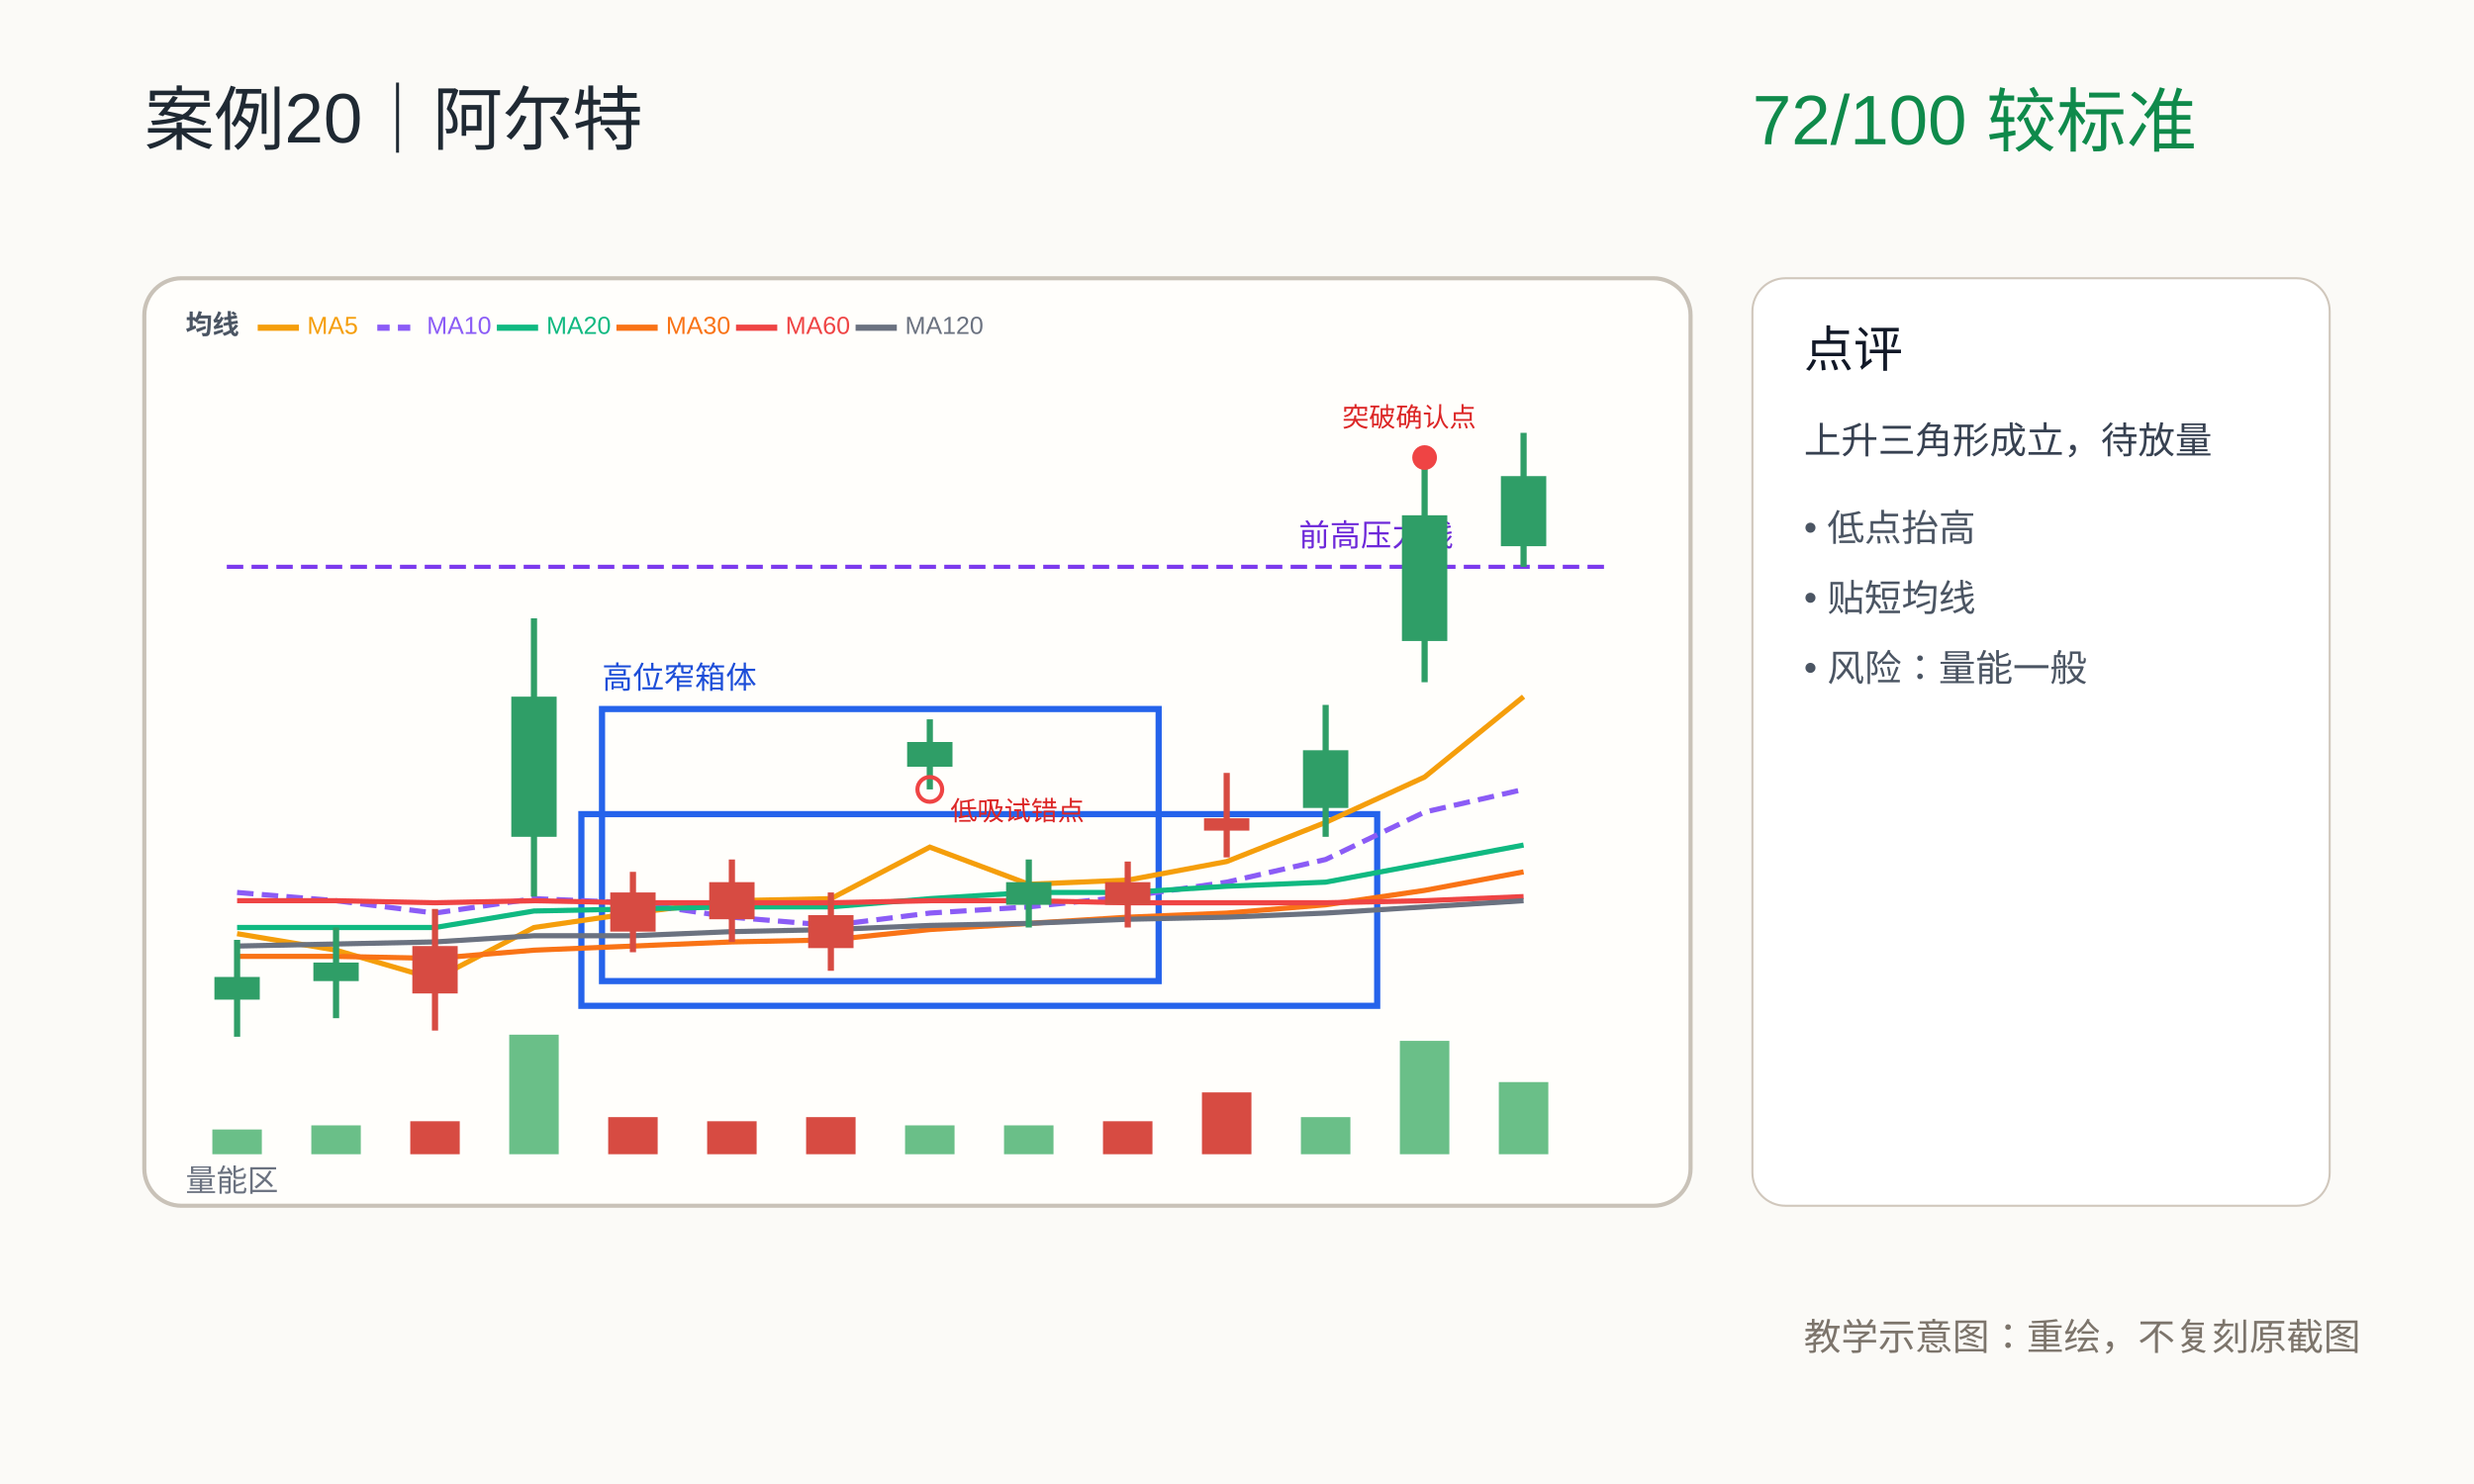
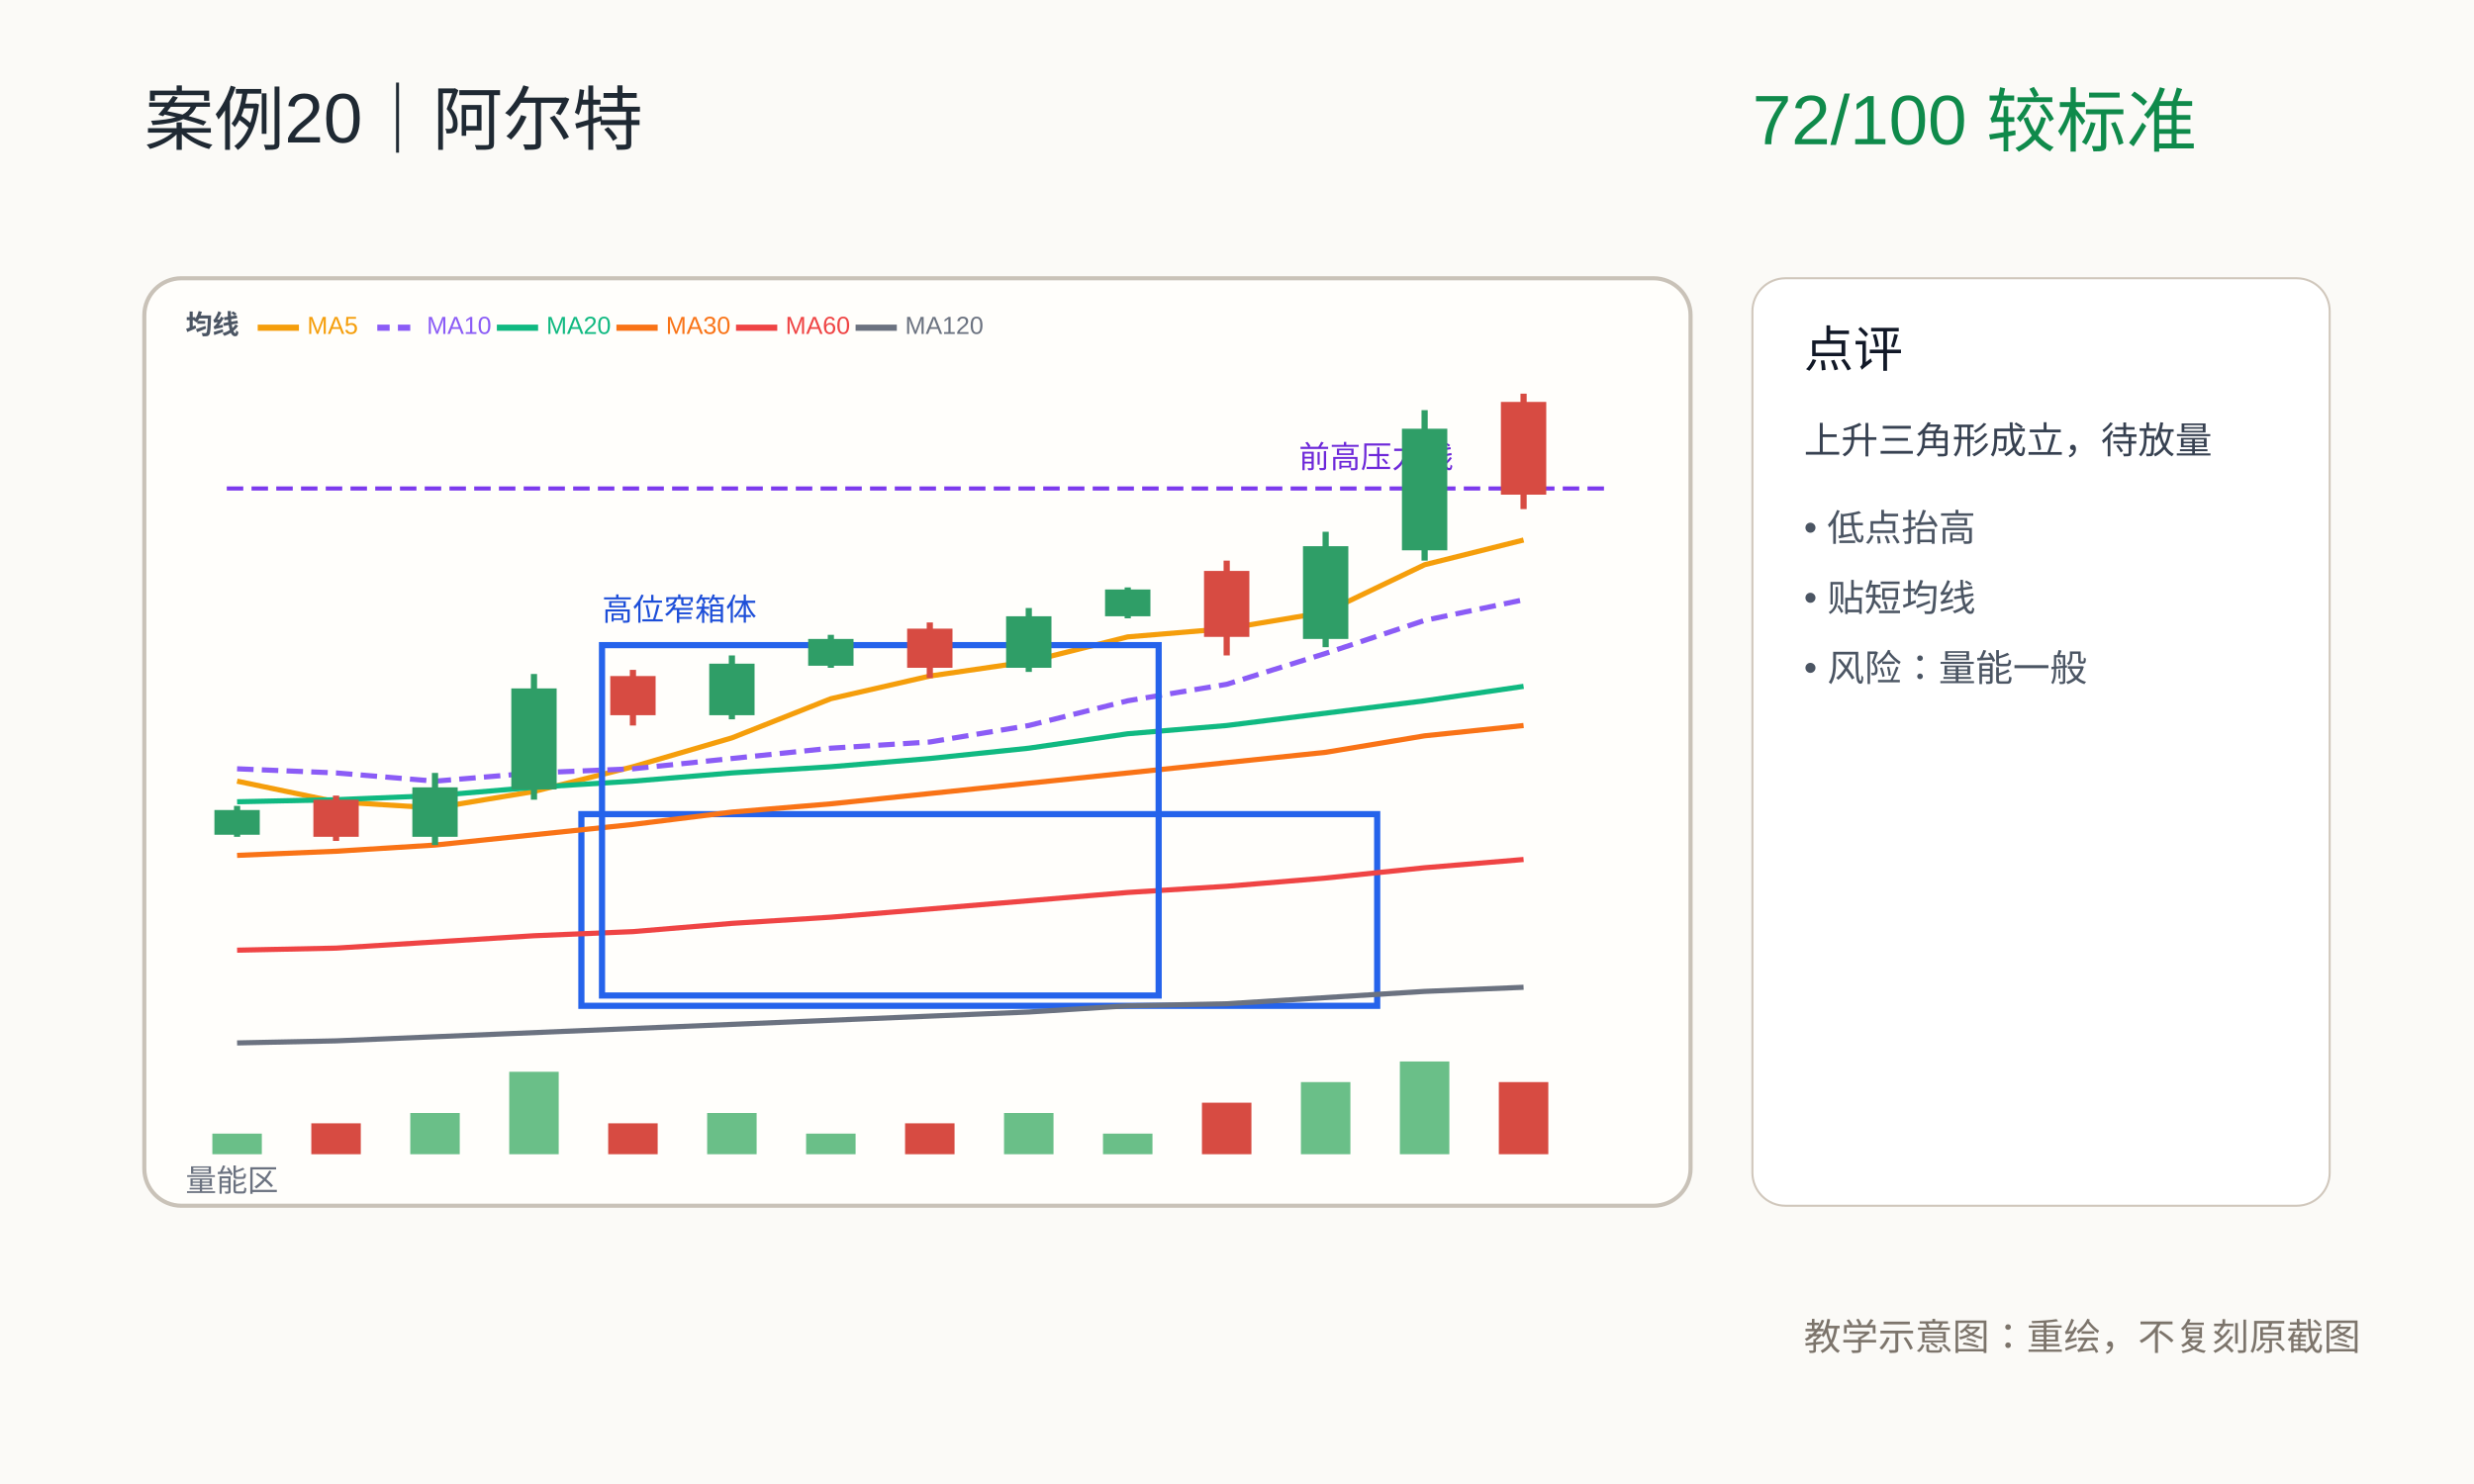
<svg xmlns="http://www.w3.org/2000/svg" width="1200" height="720" viewBox="0 0 1200 720">
  <rect width="1200" height="720" fill="#fbfaf7" />
  <rect x="70" y="135" width="750" height="450" rx="18" fill="#fffefb" stroke="#c9c2b8" stroke-width="2" />
  <text x="70" y="70" font-size="34" font-family="PingFang SC, Arial" fill="#1f2933">案例20｜阿尔特</text>
  <text x="850" y="70" font-size="34" font-family="PingFang SC, Arial" fill="#0f8a4b">72/100  较标准</text>
  <rect x="282" y="395" width="386" height="93" fill="none" stroke="#2563eb" stroke-width="3" />
  <text x="90" y="162" font-size="13" font-family="PingFang SC, Arial" fill="#4b5563" font-weight="bold">均线</text>
  <line x1="125" y1="159" x2="145" y2="159" stroke="#f59e0b" stroke-width="3" />
  <text x="149" y="162" font-size="12" font-family="PingFang SC, Arial" fill="#f59e0b">MA5</text>
  <line x1="183" y1="159" x2="203" y2="159" stroke="#8b5cf6" stroke-width="3" stroke-dasharray="6,4" />
  <text x="207" y="162" font-size="12" font-family="PingFang SC, Arial" fill="#8b5cf6">MA10</text>
  <line x1="241" y1="159" x2="261" y2="159" stroke="#10b981" stroke-width="3" />
  <text x="265" y="162" font-size="12" font-family="PingFang SC, Arial" fill="#10b981">MA20</text>
  <line x1="299" y1="159" x2="319" y2="159" stroke="#f97316" stroke-width="3" />
  <text x="323" y="162" font-size="12" font-family="PingFang SC, Arial" fill="#f97316">MA30</text>
  <line x1="357" y1="159" x2="377" y2="159" stroke="#ef4444" stroke-width="3" />
  <text x="381" y="162" font-size="12" font-family="PingFang SC, Arial" fill="#ef4444">MA60</text>
  <line x1="415" y1="159" x2="435" y2="159" stroke="#6b7280" stroke-width="3" />
  <text x="439" y="162" font-size="12" font-family="PingFang SC, Arial" fill="#6b7280">MA120</text>
-   <line x1="110" y1="275" x2="780" y2="275" stroke="#7c3aed" stroke-width="2" stroke-dasharray="8,4" />
-   <text x="630" y="265" font-size="15" font-family="PingFang SC, Arial" fill="#6d28d9">前高压力线</text>
-   <rect x="292" y="344" width="270" height="132" fill="none" stroke="#2563eb" stroke-width="3" />
-   <text x="292" y="334" font-size="15" font-family="PingFang SC, Arial" fill="#1d4ed8">高位窄箱体</text>
-   <polyline points="115,453 163,461 211,475 259,450 307,443 355,437 403,436 451,411 499,429 547,427 595,418 643,399 691,377 739,338" fill="none" stroke="#f59e0b" stroke-width="2.5" />
-   <polyline points="115,433 163,437 211,443 259,436 307,438 355,445 403,449 451,443 499,440 547,435 595,428 643,417 691,394 739,383" fill="none" stroke="#8b5cf6" stroke-width="2.5" stroke-dasharray="8,4" />
-   <polyline points="115,450 163,450 211,450 259,442 307,441 355,440 403,440 451,436 499,433 547,433 595,430 643,428 691,419 739,410" fill="none" stroke="#10b981" stroke-width="2.5" />
-   <polyline points="115,464 163,464 211,465 259,461 307,459 355,457 403,456 451,451 499,448 547,445 595,443 643,439 691,432 739,423" fill="none" stroke="#f97316" stroke-width="2.5" />
-   <polyline points="115,437 163,437 211,438 259,437 307,438 355,438 403,438 451,437 499,437 547,438 595,438 643,438 691,437 739,435" fill="none" stroke="#ef4444" stroke-width="2.5" />
-   <polyline points="115,459 163,458 211,457 259,454 307,454 355,452 403,451 451,449 499,448 547,446 595,445 643,443 691,440 739,437" fill="none" stroke="#6b7280" stroke-width="2.5" />
-   <line x1="115" y1="456" x2="115" y2="503" stroke="#2f9e67" stroke-width="3" />
-   <rect x="104" y="474" width="22" height="11" fill="#2f9e67" />
-   <line x1="163" y1="450" x2="163" y2="494" stroke="#2f9e67" stroke-width="3" />
-   <rect x="152" y="467" width="22" height="9" fill="#2f9e67" />
-   <line x1="211" y1="441" x2="211" y2="500" stroke="#d74b42" stroke-width="3" />
-   <rect x="200" y="459" width="22" height="23" fill="#d74b42" />
-   <line x1="259" y1="300" x2="259" y2="435" stroke="#2f9e67" stroke-width="3" />
-   <rect x="248" y="338" width="22" height="68" fill="#2f9e67" />
-   <line x1="307" y1="423" x2="307" y2="462" stroke="#d74b42" stroke-width="3" />
-   <rect x="296" y="433" width="22" height="19" fill="#d74b42" />
-   <line x1="355" y1="417" x2="355" y2="457" stroke="#d74b42" stroke-width="3" />
-   <rect x="344" y="428" width="22" height="18" fill="#d74b42" />
-   <line x1="403" y1="433" x2="403" y2="471" stroke="#d74b42" stroke-width="3" />
-   <rect x="392" y="444" width="22" height="16" fill="#d74b42" />
-   <line x1="451" y1="349" x2="451" y2="383" stroke="#2f9e67" stroke-width="3" />
-   <rect x="440" y="360" width="22" height="12" fill="#2f9e67" />
-   <line x1="499" y1="417" x2="499" y2="450" stroke="#2f9e67" stroke-width="3" />
-   <rect x="488" y="428" width="22" height="11" fill="#2f9e67" />
-   <line x1="547" y1="418" x2="547" y2="450" stroke="#d74b42" stroke-width="3" />
-   <rect x="536" y="428" width="22" height="11" fill="#d74b42" />
-   <line x1="595" y1="375" x2="595" y2="416" stroke="#d74b42" stroke-width="3" />
-   <rect x="584" y="397" width="22" height="6" fill="#d74b42" />
-   <line x1="643" y1="342" x2="643" y2="406" stroke="#2f9e67" stroke-width="3" />
-   <rect x="632" y="364" width="22" height="28" fill="#2f9e67" />
-   <line x1="691" y1="222" x2="691" y2="331" stroke="#2f9e67" stroke-width="3" />
-   <rect x="680" y="250" width="22" height="61" fill="#2f9e67" />
-   <line x1="739" y1="210" x2="739" y2="275" stroke="#2f9e67" stroke-width="3" />
-   <rect x="728" y="231" width="22" height="34" fill="#2f9e67" />
-   <rect x="103" y="548" width="24" height="12" fill="#6abf88" />
-   <rect x="151" y="546" width="24" height="14" fill="#6abf88" />
-   <rect x="199" y="544" width="24" height="16" fill="#d74b42" />
-   <rect x="247" y="502" width="24" height="58" fill="#6abf88" />
-   <rect x="295" y="542" width="24" height="18" fill="#d74b42" />
-   <rect x="343" y="544" width="24" height="16" fill="#d74b42" />
-   <rect x="391" y="542" width="24" height="18" fill="#d74b42" />
-   <rect x="439" y="546" width="24" height="14" fill="#6abf88" />
-   <rect x="487" y="546" width="24" height="14" fill="#6abf88" />
-   <rect x="535" y="544" width="24" height="16" fill="#d74b42" />
-   <rect x="583" y="530" width="24" height="30" fill="#d74b42" />
-   <rect x="631" y="542" width="24" height="18" fill="#6abf88" />
-   <rect x="679" y="505" width="24" height="55" fill="#6abf88" />
-   <rect x="727" y="525" width="24" height="35" fill="#6abf88" />
+   <polyline points="115,379 163,389 211,392 259,384 307,372 355,358 403,339 451,328 499,321 547,309 595,305 643,297 691,274 739,262" fill="none" stroke="#f59e0b" stroke-width="2.5" />
+   <polyline points="115,373 163,375 211,379 259,375 307,373 355,368 403,363 451,360 499,352 547,340 595,332 643,317 691,301 739,291" fill="none" stroke="#8b5cf6" stroke-width="2.5" stroke-dasharray="8,4" />
+   <polyline points="115,389 163,388 211,386 259,382 307,379 355,375 403,372 451,368 499,363 547,356 595,352 643,346 691,340 739,333" fill="none" stroke="#10b981" stroke-width="2.5" />
+   <polyline points="115,415 163,413 211,410 259,405 307,400 355,394 403,390 451,385 499,380 547,375 595,370 643,365 691,357 739,352" fill="none" stroke="#f97316" stroke-width="2.5" />
+   <polyline points="115,461 163,460 211,457 259,454 307,452 355,448 403,445 451,441 499,437 547,433 595,430 643,426 691,421 739,417" fill="none" stroke="#ef4444" stroke-width="2.5" />
+   <polyline points="115,506 163,505 211,503 259,501 307,499 355,497 403,495 451,493 499,491 547,488 595,487 643,484 691,481 739,479" fill="none" stroke="#6b7280" stroke-width="2.5" />
+   <line x1="110" y1="237" x2="780" y2="237" stroke="#7c3aed" stroke-width="2" stroke-dasharray="8,4" />
+   <text x="630" y="227" font-size="15" font-family="PingFang SC, Arial" fill="#6d28d9">前高压力线</text>
+   <rect x="292" y="313" width="270" height="170" fill="none" stroke="#2563eb" stroke-width="3" />
+   <text x="292" y="301" font-size="15" font-family="PingFang SC, Arial" fill="#1d4ed8">高位窄箱体</text>
+   <line x1="115" y1="391" x2="115" y2="406" stroke="#2f9e67" stroke-width="3" />
+   <rect x="104" y="393" width="22" height="12" fill="#2f9e67" />
+   <line x1="163" y1="386" x2="163" y2="408" stroke="#d74b42" stroke-width="3" />
+   <rect x="152" y="388" width="22" height="18" fill="#d74b42" />
+   <line x1="211" y1="375" x2="211" y2="410" stroke="#2f9e67" stroke-width="3" />
+   <rect x="200" y="382" width="22" height="24" fill="#2f9e67" />
+   <line x1="259" y1="327" x2="259" y2="388" stroke="#2f9e67" stroke-width="3" />
+   <rect x="248" y="334" width="22" height="49" fill="#2f9e67" />
+   <line x1="307" y1="325" x2="307" y2="352" stroke="#d74b42" stroke-width="3" />
+   <rect x="296" y="328" width="22" height="19" fill="#d74b42" />
+   <line x1="355" y1="318" x2="355" y2="349" stroke="#2f9e67" stroke-width="3" />
+   <rect x="344" y="322" width="22" height="25" fill="#2f9e67" />
+   <line x1="403" y1="308" x2="403" y2="324" stroke="#2f9e67" stroke-width="3" />
+   <rect x="392" y="310" width="22" height="13" fill="#2f9e67" />
+   <line x1="451" y1="302" x2="451" y2="329" stroke="#d74b42" stroke-width="3" />
+   <rect x="440" y="305" width="22" height="19" fill="#d74b42" />
+   <line x1="499" y1="295" x2="499" y2="326" stroke="#2f9e67" stroke-width="3" />
+   <rect x="488" y="299" width="22" height="25" fill="#2f9e67" />
+   <line x1="547" y1="285" x2="547" y2="300" stroke="#2f9e67" stroke-width="3" />
+   <rect x="536" y="286" width="22" height="13" fill="#2f9e67" />
+   <line x1="595" y1="272" x2="595" y2="318" stroke="#d74b42" stroke-width="3" />
+   <rect x="584" y="277" width="22" height="32" fill="#d74b42" />
+   <line x1="643" y1="258" x2="643" y2="314" stroke="#2f9e67" stroke-width="3" />
+   <rect x="632" y="265" width="22" height="45" fill="#2f9e67" />
+   <line x1="691" y1="199" x2="691" y2="272" stroke="#2f9e67" stroke-width="3" />
+   <rect x="680" y="208" width="22" height="59" fill="#2f9e67" />
+   <line x1="739" y1="191" x2="739" y2="247" stroke="#d74b42" stroke-width="3" />
+   <rect x="728" y="195" width="22" height="45" fill="#d74b42" />
+   <rect x="103" y="550" width="24" height="10" fill="#6abf88" />
+   <rect x="151" y="545" width="24" height="15" fill="#d74b42" />
+   <rect x="199" y="540" width="24" height="20" fill="#6abf88" />
+   <rect x="247" y="520" width="24" height="40" fill="#6abf88" />
+   <rect x="295" y="545" width="24" height="15" fill="#d74b42" />
+   <rect x="343" y="540" width="24" height="20" fill="#6abf88" />
+   <rect x="391" y="550" width="24" height="10" fill="#6abf88" />
+   <rect x="439" y="545" width="24" height="15" fill="#d74b42" />
+   <rect x="487" y="540" width="24" height="20" fill="#6abf88" />
+   <rect x="535" y="550" width="24" height="10" fill="#6abf88" />
+   <rect x="583" y="535" width="24" height="25" fill="#d74b42" />
+   <rect x="631" y="525" width="24" height="35" fill="#6abf88" />
+   <rect x="679" y="515" width="24" height="45" fill="#6abf88" />
+   <rect x="727" y="525" width="24" height="35" fill="#d74b42" />
  <text x="90" y="578" font-size="15" font-family="PingFang SC, Arial" fill="#6b7280">量能区</text>
-   <circle cx="451" cy="383" r="6" fill="none" stroke="#ef4444" stroke-width="2" />
-   <text x="461" y="398" font-size="13" font-family="PingFang SC, Arial" fill="#dc2626">低吸试错点</text>
-   <circle cx="691" cy="222" r="6" fill="#ef4444" stroke="none" />
-   <text x="651" y="207" font-size="13" font-family="PingFang SC, Arial" fill="#dc2626">突破确认点</text>
  <rect x="850" y="135" width="280" height="450" rx="16" fill="#ffffff" stroke="#d0c7bc" />
  <text x="875" y="178" font-size="24" font-family="PingFang SC, Arial" fill="#111827">点评</text>
  <text x="875" y="220" font-size="18" font-family="PingFang SC, Arial" fill="#374151">上升三角形成立，待放量</text>
  <text x="875" y="262" font-size="18" font-family="PingFang SC, Arial" fill="#4b5563">• 低点抬高</text>
  <text x="875" y="296" font-size="18" font-family="PingFang SC, Arial" fill="#4b5563">• 贴短均线</text>
  <text x="875" y="330" font-size="18" font-family="PingFang SC, Arial" fill="#4b5563">• 风险：量能一般</text>
  <text x="875" y="655" font-size="18" font-family="PingFang SC, Arial" fill="#7c746b">教学示意图：重绘，不复刻原截图</text>
</svg>
